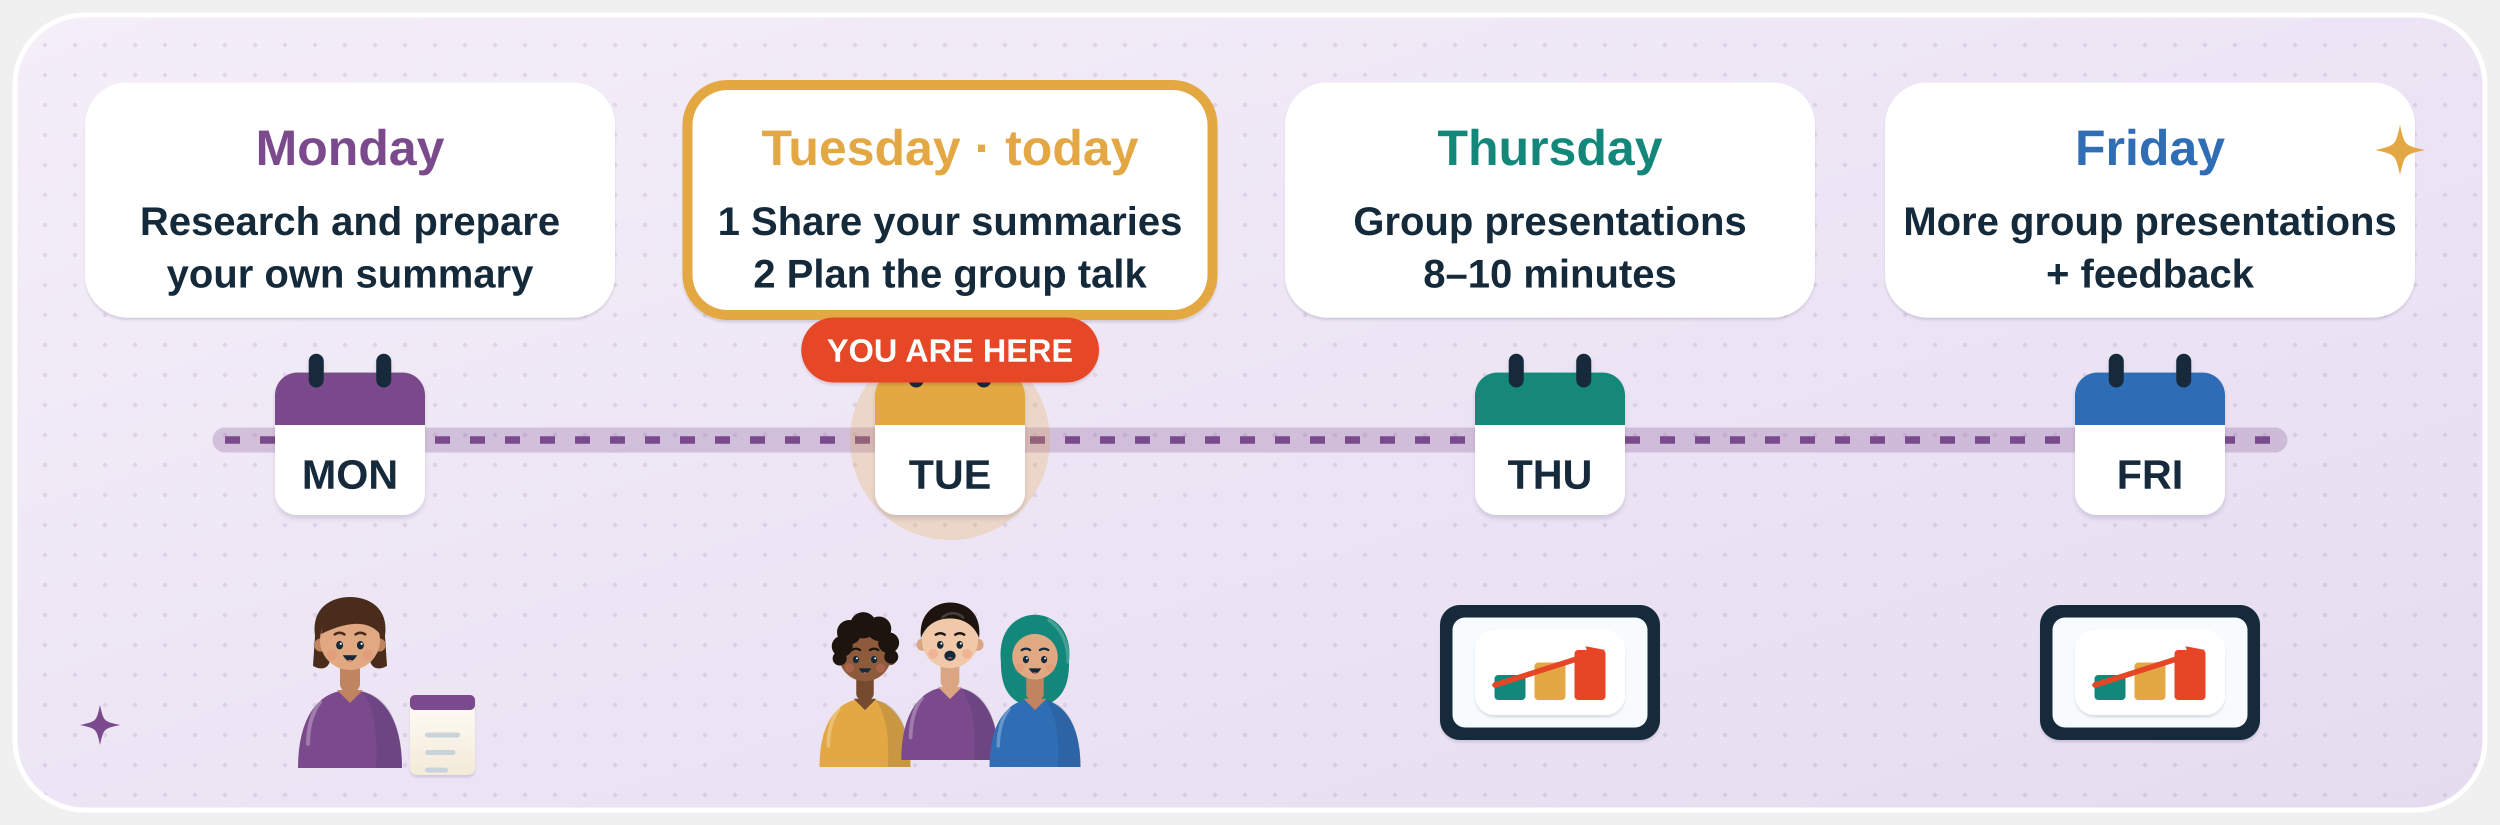
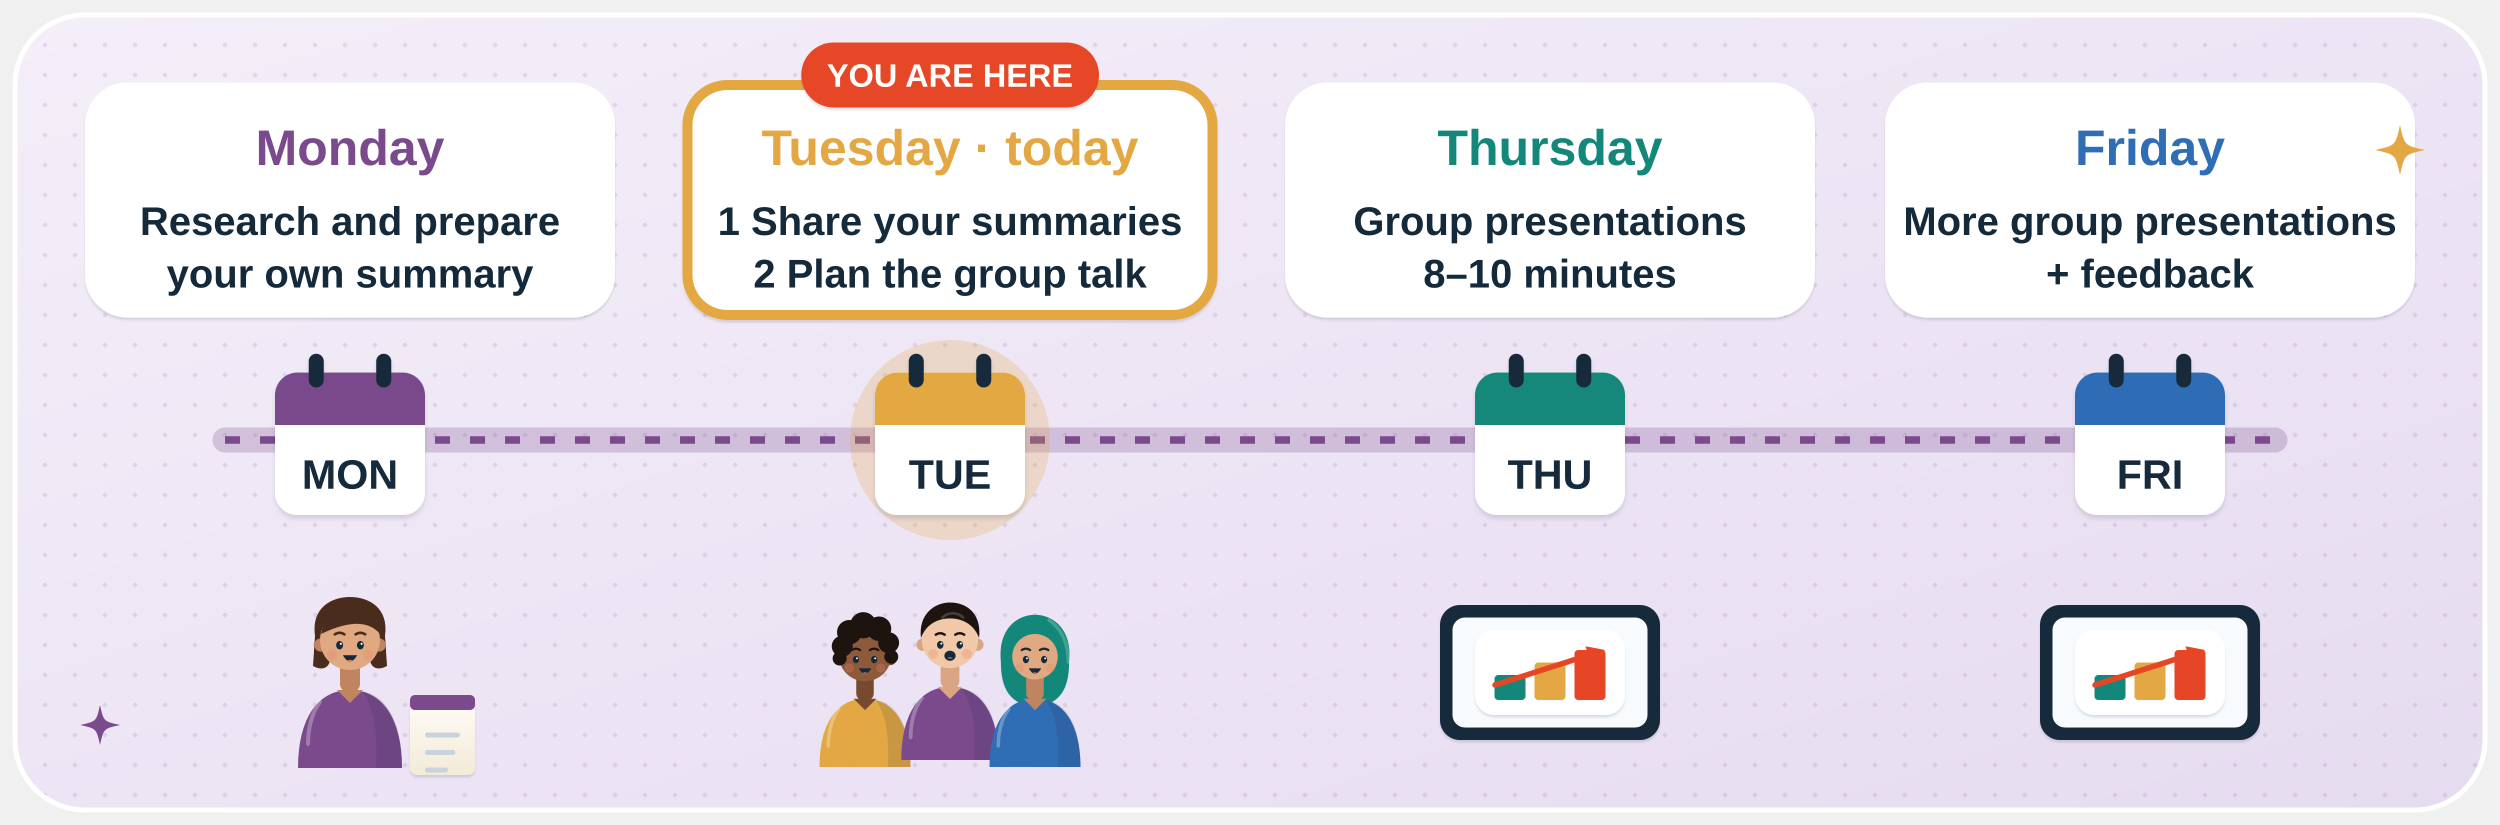
<svg xmlns="http://www.w3.org/2000/svg" viewBox="0 0 1000 330" fill="none" role="img" aria-label="Timeline of the research summary task this week. Monday: research and prepare a summary on your own. Tuesday, today: share your summary in a group, then plan one group presentation. Thursday and Friday: groups give 8 to 10 minute group presentations.">
  <style>
.w32rstimeline-fl{animation:w32rstimeline-fl 6s ease-in-out infinite}.w32rstimeline-f2{animation-delay:-2s}.w32rstimeline-f3{animation-delay:-4s}
.w32rstimeline-tw{animation:w32rstimeline-tw 3s ease-in-out infinite;transform-box:fill-box;transform-origin:center}.w32rstimeline-t2{animation-delay:-1s}.w32rstimeline-t3{animation-delay:-2s}
.w32rstimeline-bl{animation:w32rstimeline-bl 4.8s infinite;transform-box:fill-box;transform-origin:center}.w32rstimeline-b2{animation-delay:-1.7s}.w32rstimeline-b3{animation-delay:-3.2s}
.w32rstimeline-sp{animation:w32rstimeline-sp 9s linear infinite;transform-box:fill-box;transform-origin:center}.w32rstimeline-sr{animation-direction:reverse}
.w32rstimeline-pu{animation:w32rstimeline-pu 2.6s ease-in-out infinite;transform-box:fill-box;transform-origin:center}.w32rstimeline-p2{animation-delay:-1.3s}
.w32rstimeline-dr{stroke-dasharray:6 8;animation:w32rstimeline-dr 1.6s linear infinite}
.w32rstimeline-wv{animation:w32rstimeline-wv 2.4s ease-out infinite}.w32rstimeline-w2{animation-delay:-.8s}.w32rstimeline-w3{animation-delay:-1.6s}
.w32rstimeline-bob{animation:w32rstimeline-bob 5s ease-in-out infinite;transform-box:fill-box;transform-origin:50% 100%}
- .w32rstimeline-dw{stroke-dasharray:420;stroke-dashoffset:420;animation:w32rstimeline-dw 7s ease-in-out infinite}
+ .w32rstimeline-dw{stroke-dasharray:420;stroke-dashoffset:0;animation:w32rstimeline-dw 7s ease-in-out infinite}
.w32rstimeline-eq{animation:w32rstimeline-eq 1.1s ease-in-out infinite;transform-box:fill-box;transform-origin:50% 100%}.w32rstimeline-e2{animation-delay:-.3s}.w32rstimeline-e3{animation-delay:-.6s}.w32rstimeline-e4{animation-delay:-.85s}
@keyframes w32rstimeline-fl{50%{transform:translateY(-4px)}}
@keyframes w32rstimeline-tw{0%,100%{opacity:.35;transform:scale(.6)}50%{opacity:1;transform:scale(1)}}
@keyframes w32rstimeline-bl{0%,93%,100%{transform:scaleY(1)}96%{transform:scaleY(.1)}}
@keyframes w32rstimeline-sp{to{transform:rotate(360deg)}}
@keyframes w32rstimeline-pu{50%{transform:scale(1.07)}}
@keyframes w32rstimeline-dr{to{stroke-dashoffset:-28}}
@keyframes w32rstimeline-wv{0%,100%{opacity:.25}50%{opacity:1}}
@keyframes w32rstimeline-bob{0%,100%{transform:rotate(-2deg)}50%{transform:rotate(2deg)}}
@keyframes w32rstimeline-dw{0%{stroke-dashoffset:420}40%,85%{stroke-dashoffset:0}100%{stroke-dashoffset:-420}}
@keyframes w32rstimeline-eq{50%{transform:scaleY(.45)}}

@media (prefers-reduced-motion: reduce) { * { animation: none !important; } }
</style>
  <defs>
    <linearGradient id="w32rstimeline-bg" x1="0" y1="0" x2="1" y2="1">
      <stop offset="0" stop-color="#f4eef9" />
      <stop offset="1" stop-color="#e6dcf0" />
    </linearGradient>
    <pattern id="w32rstimeline-dots" width="12" height="12" patternUnits="userSpaceOnUse">
      <circle cx="6" cy="6" r=".9" fill="#7a4a8c" fill-opacity=".14" />
    </pattern>
    <radialGradient id="w32rstimeline-glow" cx=".5" cy=".42" r=".55">
      <stop offset="0" stop-color="#fff" stop-opacity=".8" />
      <stop offset="1" stop-color="#fff" stop-opacity="0" />
    </radialGradient>
    <filter id="w32rstimeline-sh" x="-25%" y="-25%" width="150%" height="170%">
      <feDropShadow dx="0" dy="3" stdDeviation="3" flood-color="#14293a" flood-opacity=".16" />
      <feDropShadow dx="0" dy="1" stdDeviation=".6" flood-color="#14293a" flood-opacity=".12" />
    </filter>
    <filter id="w32rstimeline-blur" x="-20%" y="-60%" width="140%" height="220%">
      <feGaussianBlur stdDeviation="4" />
    </filter>
    <linearGradient id="w32rstimeline-paper" x1="0" y1="0" x2="0" y2="1">
      <stop offset="0" stop-color="#fffdf8" />
      <stop offset="1" stop-color="#f3ead8" />
    </linearGradient>
    <linearGradient id="w32rstimeline-navy" x1="0" y1="0" x2="0" y2="1">
      <stop offset="0" stop-color="#2c4c68" />
      <stop offset="1" stop-color="#14293a" />
    </linearGradient>
    <linearGradient id="w32rstimeline-gold" x1="0" y1="0" x2="0" y2="1">
      <stop offset="0" stop-color="#f4c162" />
      <stop offset="1" stop-color="#d9962e" />
    </linearGradient>
    <linearGradient id="w32rstimeline-main" x1="0" y1="0" x2="0" y2="1">
      <stop offset="0" stop-color="#7a4a8c" stop-opacity=".85" />
      <stop offset="1" stop-color="#5a3168" />
    </linearGradient>
    <linearGradient id="w32rstimeline-leaf" x1="0" y1="0" x2="1" y2="1">
      <stop offset="0" stop-color="#7cc576" />
      <stop offset="1" stop-color="#2f7d3a" />
    </linearGradient>
    <linearGradient id="w32rstimeline-solar" x1="0" y1="0" x2="1" y2="1">
      <stop offset="0" stop-color="#4d7fc4" />
      <stop offset=".5" stop-color="#23497e" />
      <stop offset="1" stop-color="#16325a" />
    </linearGradient>
    <linearGradient id="w32rstimeline-coral" x1="0" y1="0" x2="0" y2="1">
      <stop offset="0" stop-color="#f0694c" />
      <stop offset="1" stop-color="#c93b20" />
    </linearGradient>
    <linearGradient id="w32rstimeline-metal" x1="0" y1="0" x2="1" y2="0">
      <stop offset="0" stop-color="#dfe6ea" />
      <stop offset="1" stop-color="#8d9ea9" />
    </linearGradient>
    <linearGradient id="w32rstimeline-sky" x1="0" y1="0" x2="0" y2="1">
      <stop offset="0" stop-color="#cfe9f4" />
      <stop offset="1" stop-color="#f4fbf6" />
    </linearGradient>
  </defs>
  <rect x="6" y="6" width="988" height="318" rx="28" fill="url(#w32rstimeline-bg)" />
  <rect x="6" y="6" width="988" height="318" rx="28" fill="url(#w32rstimeline-dots)" />
  <rect x="6" y="6" width="988" height="318" rx="28" stroke="#fff" stroke-width="2" />
  <path d="M90 176H910" stroke="#7a4a8c" stroke-opacity=".25" stroke-width="10" stroke-linecap="round" />
  <path class="w32rstimeline-dr" d="M90 176H910" stroke="#7a4a8c" stroke-width="3" />
  <g transform="translate(140 176) scale(1.5)" filter="url(#w32rstimeline-sh)">
    <rect x="-20" y="-18" width="40" height="38" rx="6" fill="#fff" />
    <path d="M-20 -12A6 6 0 0 1 -14 -18H14A6 6 0 0 1 20 -12V-4H-20z" fill="#7a4a8c" />
    <rect x="-11" y="-23" width="4" height="9" rx="2" fill="#14293a" />
    <rect x="7" y="-23" width="4" height="9" rx="2" fill="#14293a" />
    <text x="0" y="13" font-family="Manrope, Arial, sans-serif" font-size="11" font-weight="900" fill="#14293a" text-anchor="middle">MON</text>
  </g>
  <rect x="35" y="34" width="210" height="92" rx="16" fill="#fff" stroke="#fff" stroke-width="2" filter="url(#w32rstimeline-sh)" />
  <text x="140" y="66" font-family="Manrope, Arial, sans-serif" font-size="20" font-weight="900" fill="#7a4a8c" text-anchor="middle">Monday</text>
  <text x="140" y="94" font-family="Manrope, Arial, sans-serif" font-size="16" font-weight="700" fill="#14293a" text-anchor="middle">Research and prepare</text>
  <text x="140" y="115" font-family="Manrope, Arial, sans-serif" font-size="16" font-weight="700" fill="#14293a" text-anchor="middle">your own summary</text>
  <g transform="translate(140 262)">
    <g transform="translate(0 -6) scale(0.8)">
      <path d="M-17.5 -2C-19.5 -16 -9.5 -21.5 0 -21.5C9.5 -21.5 19.5 -16 17.5 -2L18.5 13C14 15.5 10.5 14 10 10L10 -6H-10L-10 10C-10.5 14 -14 15.5 -18.5 13z" fill="#4a2c1d" />
      <path d="M-26 64C-26 39 -16 25 0 25C16 25 26 39 26 64z" fill="#7a4a8c" />
      <path d="M6 25.6C18 27.5 26 40 26 64H13C14 46 12 34 6 25.6z" fill="#14293a" opacity=".13" />
      <path d="M-15 31C-19 36 -21 44 -21 52" stroke="#fff" stroke-opacity=".28" stroke-width="2" stroke-linecap="round" />
      <rect x="-5" y="9" width="10" height="17" rx="4" fill="#c08560" />
      <path d="M-6.5 25L0 31.5L6.5 25z" fill="#c08560" />
      <circle cx="-14.6" cy="2.5" r="3.3" fill="#c08560" />
      <circle cx="14.6" cy="2.5" r="3.3" fill="#c08560" />
      <circle r="15" cy="0" fill="#e0a982" />
      <path d="M-14.5 -3C-13 -14 -4 -17 4 -16C10.5 -15 14.5 -10 15 -3C10 -9 1 -10.5 -14.5 -3z" fill="#4a2c1d" />
      <g class="w32rstimeline-bl w32rstimeline-b1">
        <ellipse cx="-5.2" cy="2.6" rx="1.75" ry="2.1" fill="#14293a" />
        <ellipse cx="5.2" cy="2.6" rx="1.75" ry="2.1" fill="#14293a" />
        <circle cx="-4.6" cy="1.9" r=".55" fill="#fff" />
        <circle cx="5.8" cy="1.9" r=".55" fill="#fff" />
      </g>
      <path d="M-7.6 -2.8q2.4-1.6 4.8 0M2.8 -2.8q2.4-1.6 4.8 0" stroke="#4a2c1d" stroke-width="1.3" stroke-linecap="round" />
      <circle cx="-9" cy="7.4" r="2.6" fill="#e8806b" opacity=".3" />
      <circle cx="9" cy="7.4" r="2.6" fill="#e8806b" opacity=".3" />
      <path d="M-3.6 7.6q3.6 6.2 7.2 0z" fill="#14293a" />
      <path d="M-1.6 10.6q1.6-1.4 3.2 0" fill="#e8806b" />
    </g>
    <g>
      <rect x="24" y="16" width="26" height="32" rx="3" fill="url(#w32rstimeline-paper)" filter="url(#w32rstimeline-sh)" />
      <rect x="24" y="16" width="26" height="6" rx="2" fill="#7a4a8c" />
      <path d="M31 32h12.0" stroke="#c9d3dc" stroke-width="2" stroke-linecap="round" />
      <path d="M31 39h10.2" stroke="#c9d3dc" stroke-width="2" stroke-linecap="round" />
      <path d="M31 46h7.2" stroke="#c9d3dc" stroke-width="2" stroke-linecap="round" />
    </g>
  </g>
  <circle cx="380" cy="176" r="40" fill="#e3a843" opacity=".25" class="w32rstimeline-pu" />
  <g transform="translate(380 176) scale(1.5)" filter="url(#w32rstimeline-sh)">
    <rect x="-20" y="-18" width="40" height="38" rx="6" fill="#fff" />
    <path d="M-20 -12A6 6 0 0 1 -14 -18H14A6 6 0 0 1 20 -12V-4H-20z" fill="#e3a843" />
    <rect x="-11" y="-23" width="4" height="9" rx="2" fill="#14293a" />
    <rect x="7" y="-23" width="4" height="9" rx="2" fill="#14293a" />
    <text x="0" y="13" font-family="Manrope, Arial, sans-serif" font-size="11" font-weight="900" fill="#14293a" text-anchor="middle">TUE</text>
  </g>
  <rect x="275" y="34" width="210" height="92" rx="16" fill="#fff" stroke="#e3a843" stroke-width="4" filter="url(#w32rstimeline-sh)" />
  <text x="380" y="66" font-family="Manrope, Arial, sans-serif" font-size="20" font-weight="900" fill="#e3a843" text-anchor="middle">Tuesday · today</text>
  <text x="380" y="94" font-family="Manrope, Arial, sans-serif" font-size="16" font-weight="700" fill="#14293a" text-anchor="middle">1 Share your summaries</text>
  <text x="380" y="115" font-family="Manrope, Arial, sans-serif" font-size="16" font-weight="700" fill="#14293a" text-anchor="middle">2 Plan the group talk</text>
  <g transform="translate(380 262)">
    <g transform="translate(-34 0) scale(0.7)">
      <path d="M-26 64C-26 39 -16 25 0 25C16 25 26 39 26 64z" fill="#e3a843" />
      <path d="M6 25.6C18 27.5 26 40 26 64H13C14 46 12 34 6 25.6z" fill="#14293a" opacity=".13" />
      <path d="M-15 31C-19 36 -21 44 -21 52" stroke="#fff" stroke-opacity=".28" stroke-width="2" stroke-linecap="round" />
      <rect x="-5" y="9" width="10" height="17" rx="4" fill="#764a2f" />
      <path d="M-6.5 25L0 31.5L6.5 25z" fill="#764a2f" />
      <circle cx="-14.6" cy="2.5" r="3.3" fill="#764a2f" />
      <circle cx="14.6" cy="2.5" r="3.3" fill="#764a2f" />
      <circle r="15" cy="0" fill="#8d5a3b" />
      <circle cx="-13" cy="-5" r="6" fill="#1d1410" />
      <circle cx="-9" cy="-13" r="7" fill="#1d1410" />
      <circle cx="-1" cy="-17" r="7.5" fill="#1d1410" />
      <circle cx="8" cy="-15" r="7" fill="#1d1410" />
      <circle cx="13.5" cy="-7" r="6" fill="#1d1410" />
      <circle cx="-14.5" cy="2" r="4" fill="#1d1410" />
      <circle cx="15" cy="1" r="4" fill="#1d1410" />
      <g class="w32rstimeline-bl w32rstimeline-b1">
        <ellipse cx="-5.2" cy="2.6" rx="1.75" ry="2.1" fill="#14293a" />
        <ellipse cx="5.2" cy="2.6" rx="1.75" ry="2.1" fill="#14293a" />
        <circle cx="-4.6" cy="1.9" r=".55" fill="#fff" />
        <circle cx="5.8" cy="1.9" r=".55" fill="#fff" />
      </g>
      <path d="M-7.6 -2.8q2.4-1.6 4.8 0M2.8 -2.8q2.4-1.6 4.8 0" stroke="#1d1410" stroke-width="1.3" stroke-linecap="round" />
      <circle cx="-9" cy="7.4" r="2.6" fill="#e8806b" opacity=".3" />
      <circle cx="9" cy="7.4" r="2.6" fill="#e8806b" opacity=".3" />
      <path d="M-3.6 7.6q3.6 6.2 7.2 0z" fill="#14293a" />
      <path d="M-1.6 10.6q1.6-1.4 3.2 0" fill="#e8806b" />
    </g>
    <g transform="translate(0 -6) scale(0.75)">
      <path d="M-26 64C-26 39 -16 25 0 25C16 25 26 39 26 64z" fill="#7a4a8c" />
      <path d="M6 25.6C18 27.5 26 40 26 64H13C14 46 12 34 6 25.6z" fill="#14293a" opacity=".13" />
      <path d="M-15 31C-19 36 -21 44 -21 52" stroke="#fff" stroke-opacity=".28" stroke-width="2" stroke-linecap="round" />
      <rect x="-5" y="9" width="10" height="17" rx="4" fill="#d9a582" />
      <path d="M-6.5 25L0 31.5L6.5 25z" fill="#d9a582" />
      <circle cx="-14.6" cy="2.5" r="3.3" fill="#d9a582" />
      <circle cx="14.6" cy="2.5" r="3.3" fill="#d9a582" />
      <circle r="15" cy="0" fill="#f2c9a8" />
      <path d="M-15.5 -1C-17 -14 -8 -20 0 -20C9 -20 17 -14 15.5 -1C13 -8 7 -11.5 0 -11.5C-7 -11.5 -13 -8 -15.5 -1z" fill="#1d1410" />
      <path d="M-4 -12c3-3 8-3 11 0" stroke="#fff" stroke-opacity=".18" stroke-width="1.4" stroke-linecap="round" />
      <g class="w32rstimeline-bl w32rstimeline-b2">
        <ellipse cx="-5.2" cy="2.6" rx="1.75" ry="2.1" fill="#14293a" />
        <ellipse cx="5.2" cy="2.6" rx="1.75" ry="2.1" fill="#14293a" />
        <circle cx="-4.6" cy="1.9" r=".55" fill="#fff" />
        <circle cx="5.8" cy="1.9" r=".55" fill="#fff" />
      </g>
      <path d="M-7.6 -2.8q2.4-1.6 4.8 0M2.8 -2.8q2.4-1.6 4.8 0" stroke="#1d1410" stroke-width="1.3" stroke-linecap="round" />
      <circle cx="-9" cy="7.4" r="2.6" fill="#e8806b" opacity=".3" />
      <circle cx="9" cy="7.4" r="2.6" fill="#e8806b" opacity=".3" />
      <ellipse cx="0" cy="8.4" rx="3" ry="2.7" fill="#14293a" />
      <path d="M-1.6 9.8q1.6-1.2 3.2 0" fill="#e8806b" />
    </g>
    <g transform="translate(34 0) scale(0.7)">
      <path d="M-19.5 4C-21.5 -15 -10 -23 0 -23C10 -23 21.5 -15 19.5 4C19.5 20 14 28 0 30C-14 28 -19.5 20 -19.5 4z" fill="#13887a" />
      <path d="M8 -20C15 -15 19 -7 19 4" stroke="#fff" stroke-opacity=".2" stroke-width="2" stroke-linecap="round" />
      <path d="M-26 64C-26 39 -16 25 0 25C16 25 26 39 26 64z" fill="#2f6db5" />
      <path d="M6 25.6C18 27.5 26 40 26 64H13C14 46 12 34 6 25.6z" fill="#14293a" opacity=".13" />
      <path d="M-15 31C-19 36 -21 44 -21 52" stroke="#fff" stroke-opacity=".28" stroke-width="2" stroke-linecap="round" />
      <rect x="-5" y="9" width="10" height="17" rx="4" fill="#c08560" />
      <path d="M-6.5 25L0 31.5L6.5 25z" fill="#c08560" />
      <circle r="13" cy="1" fill="#e0a982" />
      <g class="w32rstimeline-bl w32rstimeline-b3">
        <ellipse cx="-5.2" cy="2.6" rx="1.75" ry="2.1" fill="#14293a" />
        <ellipse cx="5.2" cy="2.6" rx="1.75" ry="2.1" fill="#14293a" />
        <circle cx="-4.6" cy="1.9" r=".55" fill="#fff" />
        <circle cx="5.8" cy="1.9" r=".55" fill="#fff" />
      </g>
      <path d="M-7.6 -2.8q2.4-1.6 4.8 0M2.8 -2.8q2.4-1.6 4.8 0" stroke="#14293a" stroke-width="1.3" stroke-linecap="round" />
      <circle cx="-9" cy="7.4" r="2.6" fill="#e8806b" opacity=".3" />
      <circle cx="9" cy="7.4" r="2.6" fill="#e8806b" opacity=".3" />
      <path d="M-3.6 7.6q3.6 6.2 7.2 0z" fill="#14293a" />
      <path d="M-1.6 10.6q1.6-1.4 3.2 0" fill="#e8806b" />
    </g>
  </g>
  <g transform="translate(620 176) scale(1.5)" filter="url(#w32rstimeline-sh)">
    <rect x="-20" y="-18" width="40" height="38" rx="6" fill="#fff" />
    <path d="M-20 -12A6 6 0 0 1 -14 -18H14A6 6 0 0 1 20 -12V-4H-20z" fill="#13887a" />
    <rect x="-11" y="-23" width="4" height="9" rx="2" fill="#14293a" />
    <rect x="7" y="-23" width="4" height="9" rx="2" fill="#14293a" />
    <text x="0" y="13" font-family="Manrope, Arial, sans-serif" font-size="11" font-weight="900" fill="#14293a" text-anchor="middle">THU</text>
  </g>
  <rect x="515" y="34" width="210" height="92" rx="16" fill="#fff" stroke="#fff" stroke-width="2" filter="url(#w32rstimeline-sh)" />
  <text x="620" y="66" font-family="Manrope, Arial, sans-serif" font-size="20" font-weight="900" fill="#13887a" text-anchor="middle">Thursday</text>
  <text x="620" y="94" font-family="Manrope, Arial, sans-serif" font-size="16" font-weight="700" fill="#14293a" text-anchor="middle">Group presentations</text>
  <text x="620" y="115" font-family="Manrope, Arial, sans-serif" font-size="16" font-weight="700" fill="#14293a" text-anchor="middle">8–10 minutes</text>
  <g transform="translate(620 262)">
    <g>
      <rect x="-44" y="-20" width="88" height="54" rx="8" fill="#14293a" filter="url(#w32rstimeline-sh)" />
      <rect x="-39" y="-15" width="78" height="44" rx="5" fill="#f7fbfd" />
      <rect x="-30" y="-10" width="60" height="34" rx="8" fill="#fff" filter="url(#w32rstimeline-sh)" />
      <rect class="w32rstimeline-eq w32rstimeline-e1" x="-22.2" y="8.0" width="12.4" height="10.0" rx="1.5" fill="#13887a" />
      <rect class="w32rstimeline-eq w32rstimeline-e2" x="-6.2" y="3.0" width="12.4" height="15.0" rx="1.5" fill="#e3a843" />
      <rect class="w32rstimeline-eq w32rstimeline-e3" x="9.8" y="-2.0" width="12.4" height="20.0" rx="1.5" fill="#e64626" />
      <path d="M-22 12L15.3 0.1" stroke="#e64626" stroke-width="2.2" stroke-linecap="round" />
      <path d="M22 -2L16.5 3.8L14.2 -3.5z" fill="#e64626" />
    </g>
  </g>
  <g transform="translate(860 176) scale(1.5)" filter="url(#w32rstimeline-sh)">
    <rect x="-20" y="-18" width="40" height="38" rx="6" fill="#fff" />
    <path d="M-20 -12A6 6 0 0 1 -14 -18H14A6 6 0 0 1 20 -12V-4H-20z" fill="#2f6db5" />
    <rect x="-11" y="-23" width="4" height="9" rx="2" fill="#14293a" />
    <rect x="7" y="-23" width="4" height="9" rx="2" fill="#14293a" />
    <text x="0" y="13" font-family="Manrope, Arial, sans-serif" font-size="11" font-weight="900" fill="#14293a" text-anchor="middle">FRI</text>
  </g>
  <rect x="755" y="34" width="210" height="92" rx="16" fill="#fff" stroke="#fff" stroke-width="2" filter="url(#w32rstimeline-sh)" />
  <text x="860" y="66" font-family="Manrope, Arial, sans-serif" font-size="20" font-weight="900" fill="#2f6db5" text-anchor="middle">Friday</text>
  <text x="860" y="94" font-family="Manrope, Arial, sans-serif" font-size="16" font-weight="700" fill="#14293a" text-anchor="middle">More group presentations</text>
  <text x="860" y="115" font-family="Manrope, Arial, sans-serif" font-size="16" font-weight="700" fill="#14293a" text-anchor="middle">+ feedback</text>
  <g transform="translate(860 262)">
    <g>
      <rect x="-44" y="-20" width="88" height="54" rx="8" fill="#14293a" filter="url(#w32rstimeline-sh)" />
      <rect x="-39" y="-15" width="78" height="44" rx="5" fill="#f7fbfd" />
      <rect x="-30" y="-10" width="60" height="34" rx="8" fill="#fff" filter="url(#w32rstimeline-sh)" />
      <rect class="w32rstimeline-eq w32rstimeline-e1" x="-22.2" y="8.0" width="12.4" height="10.0" rx="1.5" fill="#13887a" />
      <rect class="w32rstimeline-eq w32rstimeline-e2" x="-6.2" y="3.0" width="12.4" height="15.0" rx="1.5" fill="#e3a843" />
      <rect class="w32rstimeline-eq w32rstimeline-e3" x="9.8" y="-2.0" width="12.4" height="20.0" rx="1.5" fill="#e64626" />
      <path d="M-22 12L15.3 0.1" stroke="#e64626" stroke-width="2.2" stroke-linecap="round" />
      <path d="M22 -2L16.5 3.8L14.2 -3.5z" fill="#e64626" />
    </g>
  </g>
  <g class="w32rstimeline-fl">
-     <rect x="320.5" y="127" width="119.1" height="26" rx="13" fill="#e64626" filter="url(#w32rstimeline-sh)" />
-     <text x="380" y="144.7" font-family="Manrope, Arial, sans-serif" font-size="13" font-weight="800" fill="#fff" text-anchor="middle">YOU ARE HERE</text>
+     <rect x="320.5" y="17" width="119.1" height="26" rx="13" fill="#e64626" filter="url(#w32rstimeline-sh)" />
+     <text x="380" y="34.7" font-family="Manrope, Arial, sans-serif" font-size="13" font-weight="800" fill="#fff" text-anchor="middle">YOU ARE HERE</text>
  </g>
  <path class="w32rstimeline-tw w32rstimeline-t1" d="M960 50C961.8 58.2 961.8 58.2 970 60C961.8 61.8 961.8 61.8 960 70C958.2 61.8 958.2 61.8 950 60C958.2 58.2 958.2 58.2 960 50z" fill="#e3a843" />
  <path class="w32rstimeline-tw w32rstimeline-t2" d="M40 282C41.44 288.56 41.44 288.56 48 290C41.44 291.44 41.44 291.44 40 298C38.56 291.44 38.56 291.44 32 290C38.56 288.56 38.56 288.56 40 282z" fill="#7a4a8c" />
</svg>
